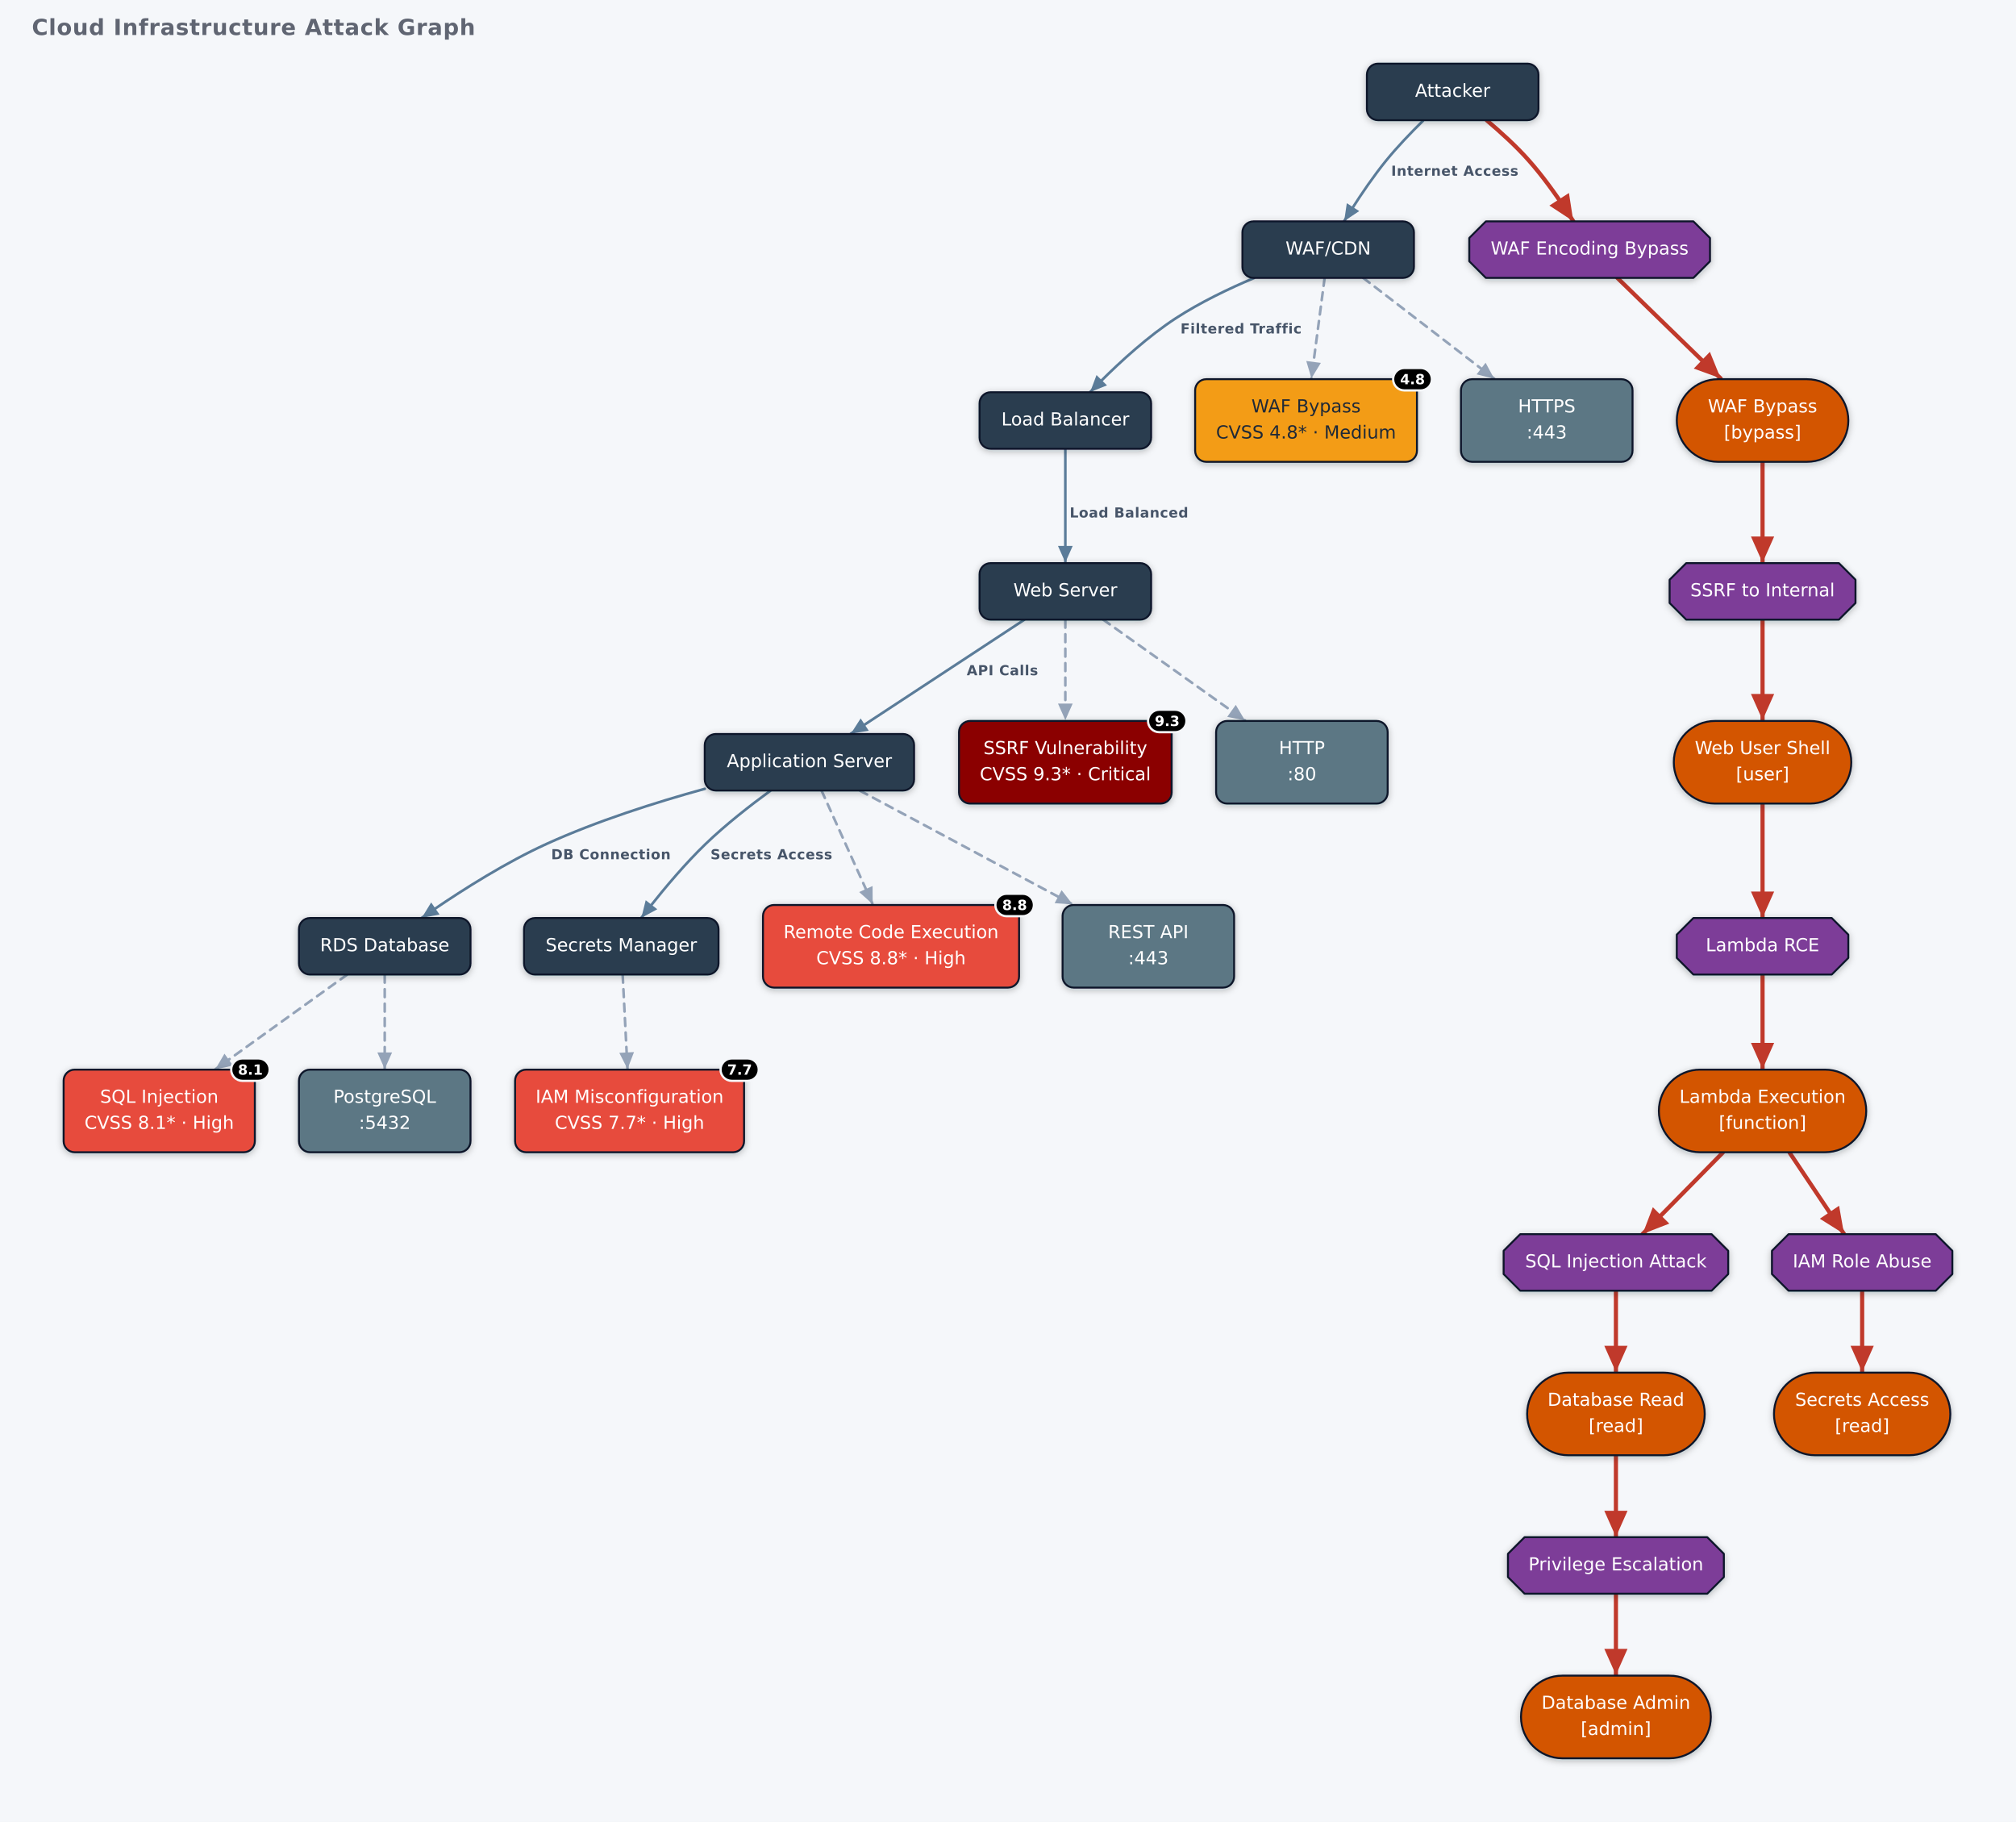
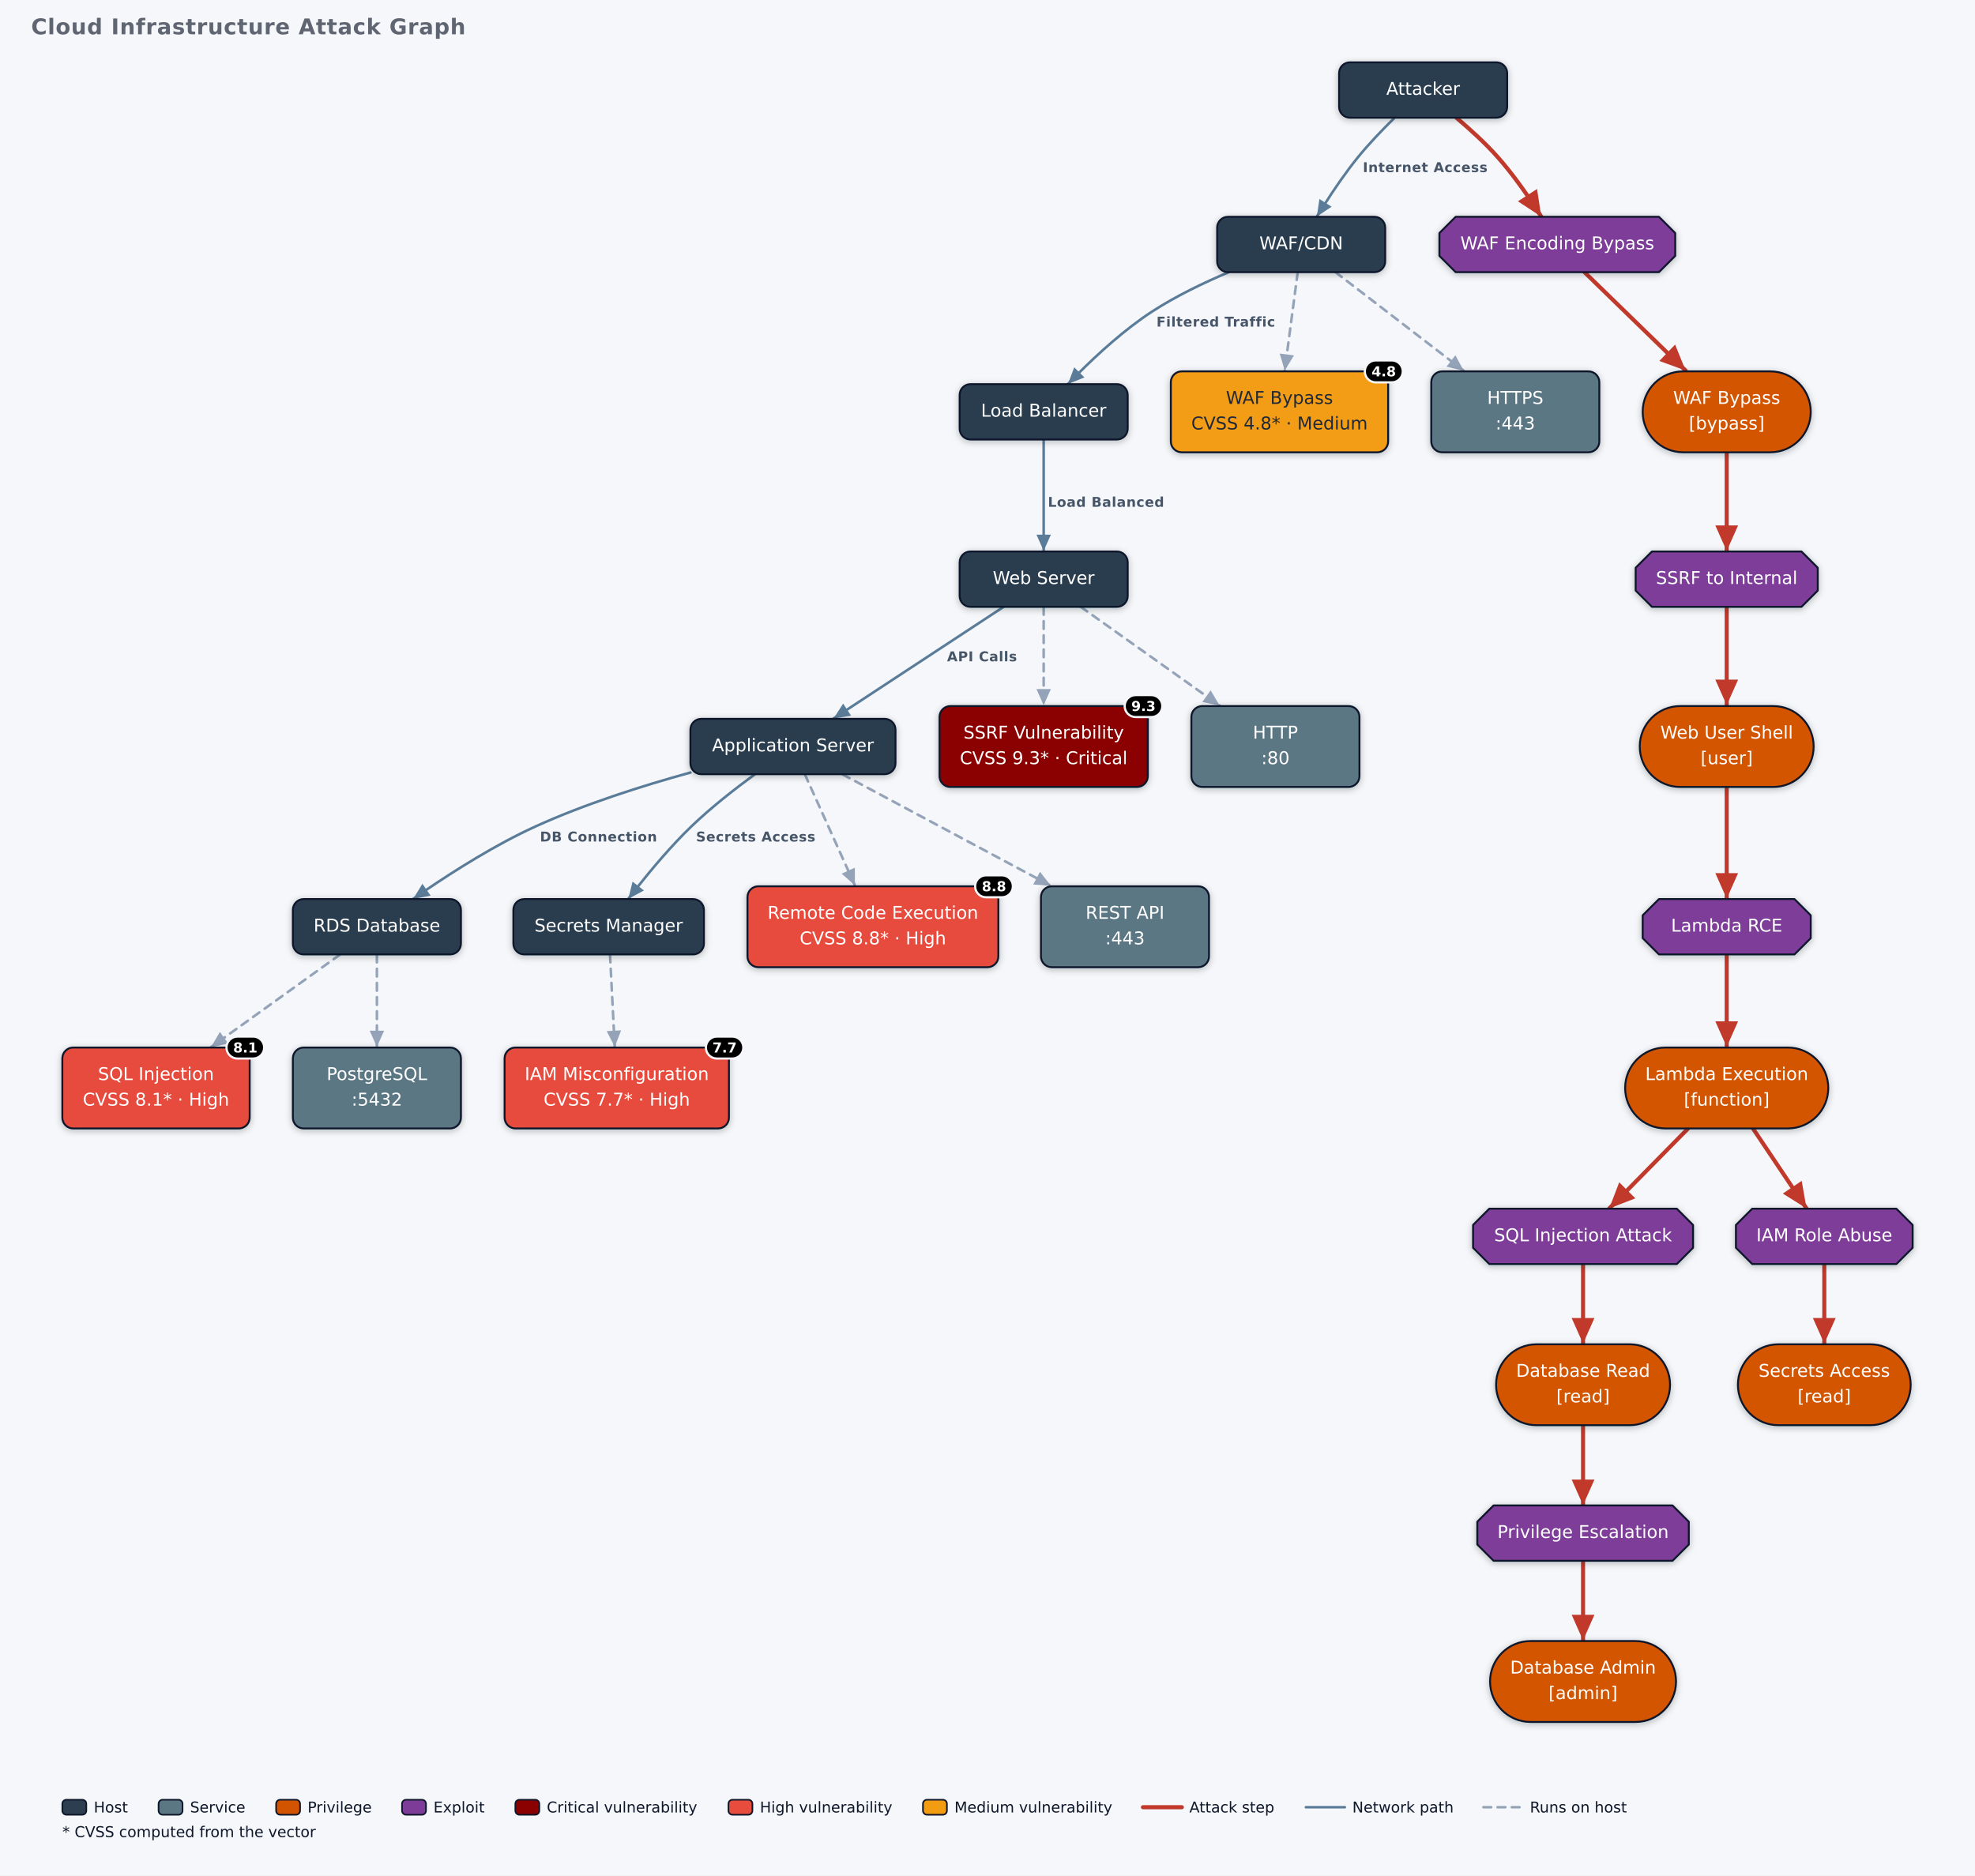
- <svg xmlns="http://www.w3.org/2000/svg" width="1457.32" height="1316.77" viewBox="-46.11 -45.92 1457.32 1316.77" preserveAspectRatio="xMidYMid meet" class="usv-svg usv-attackgraph" data-usv-engine="svg" data-usv-module="attackgraph" data-usv-theme="sv_security">
+ <svg xmlns="http://www.w3.org/2000/svg" width="1457.32" height="1383.97" viewBox="-46.11 -45.92 1457.32 1383.97" preserveAspectRatio="xMidYMid meet" class="usv-svg usv-attackgraph" data-usv-engine="svg" data-usv-module="attackgraph" data-usv-theme="sv_security">
  <defs>
    <filter id="usv-shadow-0" x="-20%" y="-20%" width="140%" height="140%">
      <feDropShadow dx="0" dy="1.2" stdDeviation="2.4" flood-color="#0f172a" flood-opacity="0.28" />
    </filter>
    <marker id="usv-arrow-1" viewBox="0 0 10 10" refX="9" refY="5" markerWidth="7" markerHeight="7" orient="auto-start-reverse">
      <path d="M 0 1 L 9 5 L 0 9 z" fill="#5b7c99" />
    </marker>
    <marker id="usv-arrow-2" viewBox="0 0 10 10" refX="9" refY="5" markerWidth="7" markerHeight="7" orient="auto-start-reverse">
      <path d="M 0 1 L 9 5 L 0 9 z" fill="#c0392b" />
    </marker>
    <marker id="usv-arrow-3" viewBox="0 0 10 10" refX="9" refY="5" markerWidth="7" markerHeight="7" orient="auto-start-reverse">
      <path d="M 0 1 L 9 5 L 0 9 z" fill="#94a3b8" />
    </marker>
  </defs>
  <style type="text/css">
.usv-attackgraph text { font-family: DejaVu Sans; }
.usv-attackgraph .usv-node:hover rect, .usv-attackgraph .usv-node:hover polygon { stroke-width: 2.6; }
</style>
-   <rect x="-46.11" y="-45.92" width="1457.32" height="1316.77" rx="0" fill="#f5f7fa" stroke="none" stroke-width="0" />
+   <rect x="-46.11" y="-45.92" width="1457.32" height="1383.97" rx="0" fill="#f5f7fa" stroke="none" stroke-width="0" />
  <g class="usv-edge usv-edge--network" data-from="attacker" data-to="waf">
    <path d="M 982.51 41.4 C 973.87 49.9 964.07 60.1 956 70 C 947.06 81 938.23 93.9 931 105.3 L 925.56 113.9" fill="none" stroke="#5b7c99" stroke-width="1.9" stroke-linecap="round" marker-end="url(#usv-arrow-1)" />
  </g>
  <g class="usv-edge usv-edge--network" data-from="waf" data-to="loadbalancer">
    <path d="M 860.44 155 C 841.89 162.8 821.4 172.7 804 184 C 784.01 197 764.18 215.1 749.27 229.96 L 741.94 237.42" fill="none" stroke="#5b7c99" stroke-width="1.9" stroke-linecap="round" marker-end="url(#usv-arrow-1)" />
  </g>
  <g class="usv-edge usv-edge--network" data-from="loadbalancer" data-to="webserver">
    <path d="M 724 278.52 C 724 297.98 724 328.12 724 350.6 L 724 360.62" fill="none" stroke="#5b7c99" stroke-width="1.9" stroke-linecap="round" marker-end="url(#usv-arrow-1)" />
  </g>
  <g class="usv-edge usv-edge--network" data-from="webserver" data-to="appserver">
    <path d="M 694.28 402.02 C 662.54 422.86 612.15 455.96 577.43 478.76 L 568.96 484.33" fill="none" stroke="#5b7c99" stroke-width="1.9" stroke-linecap="round" marker-end="url(#usv-arrow-1)" />
  </g>
  <g class="usv-edge usv-edge--network" data-from="appserver" data-to="database">
    <path d="M 463.35 524.2 C 427.84 533.97 385.41 547.43 349 564 C 320.02 577.19 289.57 596.38 267 611.77 L 258.75 617.47" fill="none" stroke="#5b7c99" stroke-width="1.9" stroke-linecap="round" marker-end="url(#usv-arrow-1)" />
  </g>
  <g class="usv-edge usv-edge--network" data-from="appserver" data-to="secrets">
    <path d="M 510.76 525.59 C 496.18 536.25 478.47 550.07 464 564 C 449.48 577.98 434.94 595.22 423.7 609.44 L 417.49 617.41" fill="none" stroke="#5b7c99" stroke-width="1.9" stroke-linecap="round" marker-end="url(#usv-arrow-1)" />
  </g>
  <g class="usv-edge usv-edge--exploit" data-from="attacker" data-to="exploit_waf_bypass">
    <path d="M 1028.7 41.1 C 1038.6 49.5 1049.9 59.7 1059 70 C 1068.7 80.9 1078.2 94.1 1085.8 105.6 L 1091.2 114" fill="none" stroke="#c0392b" stroke-width="3" stroke-linecap="round" marker-end="url(#usv-arrow-2)" />
  </g>
  <g class="usv-edge usv-edge--exploit" data-from="exploit_waf_bypass" data-to="priv_waf_access">
    <path d="M 1123.1 155 C 1141.2 172.6 1168.3 199 1190.4 220.5 L 1197.7 227.54" fill="none" stroke="#c0392b" stroke-width="3" stroke-linecap="round" marker-end="url(#usv-arrow-2)" />
  </g>
  <g class="usv-edge usv-edge--exploit" data-from="priv_waf_access" data-to="exploit_ssrf">
    <path d="M 1228 288.1 C 1228 306.97 1228 331.49 1228 350.53 L 1228 360.74" fill="none" stroke="#c0392b" stroke-width="3" stroke-linecap="round" marker-end="url(#usv-arrow-2)" />
  </g>
  <g class="usv-edge usv-edge--exploit" data-from="exploit_ssrf" data-to="priv_web_user">
    <path d="M 1228 402.02 C 1228 418.78 1228 443.46 1228 464.34 L 1228 474.54" fill="none" stroke="#c0392b" stroke-width="3" stroke-linecap="round" marker-end="url(#usv-arrow-2)" />
  </g>
  <g class="usv-edge usv-edge--exploit" data-from="priv_web_user" data-to="exploit_rce">
    <path d="M 1228 535.07 C 1228 556.48 1228 585.5 1228 607.1 L 1228 617.34" fill="none" stroke="#c0392b" stroke-width="3" stroke-linecap="round" marker-end="url(#usv-arrow-2)" />
  </g>
  <g class="usv-edge usv-edge--exploit" data-from="exploit_rce" data-to="priv_app_exec">
    <path d="M 1228 658.58 C 1228 674.35 1228 697.03 1228 716.54 L 1228 726.69" fill="none" stroke="#c0392b" stroke-width="3" stroke-linecap="round" marker-end="url(#usv-arrow-2)" />
  </g>
  <g class="usv-edge usv-edge--exploit" data-from="priv_app_exec" data-to="exploit_sqli">
    <path d="M 1199.3 787.09 C 1183.5 803.12 1164 822.89 1148.6 838.57 L 1141.3 845.9" fill="none" stroke="#c0392b" stroke-width="3" stroke-linecap="round" marker-end="url(#usv-arrow-2)" />
  </g>
  <g class="usv-edge usv-edge--exploit" data-from="exploit_sqli" data-to="priv_db_read">
    <path d="M 1122 887.22 C 1122 900.64 1122 918.88 1122 935.25 L 1122 945.67" fill="none" stroke="#c0392b" stroke-width="3" stroke-linecap="round" marker-end="url(#usv-arrow-2)" />
  </g>
  <g class="usv-edge usv-edge--exploit" data-from="priv_app_exec" data-to="exploit_secrets">
    <path d="M 1247.5 787.09 C 1257.9 802.68 1270.7 821.81 1281.1 837.27 L 1286.9 845.9" fill="none" stroke="#c0392b" stroke-width="3" stroke-linecap="round" marker-end="url(#usv-arrow-2)" />
  </g>
  <g class="usv-edge usv-edge--exploit" data-from="exploit_secrets" data-to="priv_secrets_read">
    <path d="M 1300 887.22 C 1300 900.64 1300 918.88 1300 935.25 L 1300 945.67" fill="none" stroke="#c0392b" stroke-width="3" stroke-linecap="round" marker-end="url(#usv-arrow-2)" />
  </g>
  <g class="usv-edge usv-edge--exploit" data-from="priv_db_read" data-to="exploit_db_admin">
    <path d="M 1122 1006.09 C 1122 1021.1 1122 1039.39 1122 1054.53 L 1122 1064.9" fill="none" stroke="#c0392b" stroke-width="3" stroke-linecap="round" marker-end="url(#usv-arrow-2)" />
  </g>
  <g class="usv-edge usv-edge--exploit" data-from="exploit_db_admin" data-to="priv_db_admin">
    <path d="M 1122 1106.22 C 1122 1119.64 1122 1137.88 1122 1154.25 L 1122 1164.67" fill="none" stroke="#c0392b" stroke-width="3" stroke-linecap="round" marker-end="url(#usv-arrow-2)" />
  </g>
  <g class="usv-edge usv-edge--structural" data-from="waf" data-to="vuln_waf_bypass">
    <path d="M 911.43 155 C 909.21 171.9 905.94 196.7 903.18 217.6 L 901.88 227.54" fill="none" stroke="#94a3b8" stroke-width="1.9" stroke-linecap="round" stroke-dasharray="5.7 4.75" marker-end="url(#usv-arrow-3)" />
  </g>
  <g class="usv-edge usv-edge--structural" data-from="webserver" data-to="vuln_web_ssrf">
    <path d="M 724 402.02 C 724 418.78 724 443.46 724 464.34 L 724 474.54" fill="none" stroke="#94a3b8" stroke-width="1.9" stroke-linecap="round" stroke-dasharray="5.7 4.75" marker-end="url(#usv-arrow-3)" />
  </g>
  <g class="usv-edge usv-edge--structural" data-from="appserver" data-to="vuln_app_rce">
    <path d="M 547.83 525.61 C 556.46 544.77 569.83 574.45 580.59 598.35 L 584.73 607.53" fill="none" stroke="#94a3b8" stroke-width="1.9" stroke-linecap="round" stroke-dasharray="5.7 4.75" marker-end="url(#usv-arrow-3)" />
  </g>
  <g class="usv-edge usv-edge--structural" data-from="database" data-to="vuln_db_sqli">
    <path d="M 204.72 658.58 C 181.04 675.58 146.2 700.59 117.75 721.01 L 109.52 726.91" fill="none" stroke="#94a3b8" stroke-width="1.9" stroke-linecap="round" stroke-dasharray="5.7 4.75" marker-end="url(#usv-arrow-3)" />
  </g>
  <g class="usv-edge usv-edge--structural" data-from="secrets" data-to="vuln_secrets_iam">
    <path d="M 404 658.58 C 404.81 674.35 405.98 697.03 406.98 716.54 L 407.5 726.69" fill="none" stroke="#94a3b8" stroke-width="1.9" stroke-linecap="round" stroke-dasharray="5.7 4.75" marker-end="url(#usv-arrow-3)" />
  </g>
  <g class="usv-edge usv-edge--structural" data-from="waf" data-to="svc_https">
    <path d="M 939.39 155 C 962.65 172.9 997.65 199.8 1025.9 221.5 L 1034 227.78" fill="none" stroke="#94a3b8" stroke-width="1.9" stroke-linecap="round" stroke-dasharray="5.7 4.75" marker-end="url(#usv-arrow-3)" />
  </g>
  <g class="usv-edge usv-edge--structural" data-from="webserver" data-to="svc_http">
    <path d="M 751.47 402.02 C 776.76 419.99 814.86 447.06 845.46 468.8 L 853.87 474.78" fill="none" stroke="#94a3b8" stroke-width="1.9" stroke-linecap="round" stroke-dasharray="5.7 4.75" marker-end="url(#usv-arrow-3)" />
  </g>
  <g class="usv-edge usv-edge--structural" data-from="appserver" data-to="svc_api">
    <path d="M 575.68 525.61 C 613.85 546.02 674.36 578.38 720.35 602.97 L 729.34 607.78" fill="none" stroke="#94a3b8" stroke-width="1.9" stroke-linecap="round" stroke-dasharray="5.7 4.75" marker-end="url(#usv-arrow-3)" />
  </g>
  <g class="usv-edge usv-edge--structural" data-from="database" data-to="svc_postgres">
    <path d="M 232 658.58 C 232 674.35 232 697.03 232 716.54 L 232 726.69" fill="none" stroke="#94a3b8" stroke-width="1.9" stroke-linecap="round" stroke-dasharray="5.7 4.75" marker-end="url(#usv-arrow-3)" />
  </g>
  <g class="usv-node usv-node--host" data-kind="host" data-label="Attacker" data-node-id="attacker">
    <rect x="942" y="0.08" width="124" height="40.85" rx="8" fill="#2c3e50" stroke="#0f172a" stroke-width="1.4" filter="url(#usv-shadow-0)" />
    <text x="1004" y="24.08" text-anchor="middle" font-size="13" fill="#ffffff">Attacker</text>
  </g>
  <g class="usv-node usv-node--host" data-kind="host" data-label="WAF/CDN" data-node-id="waf">
    <rect x="852" y="114.08" width="124" height="40.85" rx="8" fill="#2c3e50" stroke="#0f172a" stroke-width="1.4" filter="url(#usv-shadow-0)" />
    <text x="914" y="138.07" text-anchor="middle" font-size="13" fill="#ffffff">WAF/CDN</text>
  </g>
  <g class="usv-node usv-node--host" data-kind="host" data-label="Load Balancer" data-node-id="loadbalancer">
    <rect x="662" y="237.57" width="124" height="40.85" rx="8" fill="#2c3e50" stroke="#0f172a" stroke-width="1.4" filter="url(#usv-shadow-0)" />
    <text x="724" y="261.57" text-anchor="middle" font-size="13" fill="#ffffff">Load Balancer</text>
  </g>
  <g class="usv-node usv-node--host" data-kind="host" data-label="Web Server" data-node-id="webserver">
    <rect x="662" y="361.07" width="124" height="40.85" rx="8" fill="#2c3e50" stroke="#0f172a" stroke-width="1.4" filter="url(#usv-shadow-0)" />
    <text x="724" y="385.07" text-anchor="middle" font-size="13" fill="#ffffff">Web Server</text>
  </g>
  <g class="usv-node usv-node--host" data-kind="host" data-label="Application Server" data-node-id="appserver">
    <rect x="463.35" y="484.57" width="151.3" height="40.85" rx="8" fill="#2c3e50" stroke="#0f172a" stroke-width="1.4" filter="url(#usv-shadow-0)" />
    <text x="539" y="508.57" text-anchor="middle" font-size="13" fill="#ffffff">Application Server</text>
  </g>
  <g class="usv-node usv-node--host" data-kind="host" data-label="RDS Database" data-node-id="database">
    <rect x="170" y="617.58" width="124" height="40.85" rx="8" fill="#2c3e50" stroke="#0f172a" stroke-width="1.4" filter="url(#usv-shadow-0)" />
    <text x="232" y="641.58" text-anchor="middle" font-size="13" fill="#ffffff">RDS Database</text>
  </g>
  <g class="usv-node usv-node--host" data-kind="host" data-label="Secrets Manager" data-node-id="secrets">
    <rect x="332.71" y="617.58" width="140.58" height="40.85" rx="8" fill="#2c3e50" stroke="#0f172a" stroke-width="1.4" filter="url(#usv-shadow-0)" />
    <text x="403" y="641.58" text-anchor="middle" font-size="13" fill="#ffffff">Secrets Manager</text>
  </g>
  <g class="usv-node usv-node--vulnerability usv-sev--medium" data-cvss="4.8" data-kind="vulnerability" data-label="WAF Bypass" data-node-id="vuln_waf_bypass" data-severity="medium">
    <rect x="817.84" y="228.15" width="160.33" height="59.7" rx="8" fill="#f39c12" stroke="#0f172a" stroke-width="1.4" filter="url(#usv-shadow-0)" />
    <text x="898" y="252.15" text-anchor="middle" font-size="13" fill="#1f2937">WAF Bypass</text>
    <text x="898" y="271" text-anchor="middle" font-size="13" fill="#1f2937">CVSS 4.8* · Medium</text>
  </g>
  <g class="usv-node usv-node--vulnerability usv-sev--critical" data-cvss="9.3" data-kind="vulnerability" data-label="SSRF Vulnerability" data-node-id="vuln_web_ssrf" data-severity="critical">
    <rect x="647.15" y="475.15" width="153.7" height="59.7" rx="8" fill="#8b0000" stroke="#0f172a" stroke-width="1.4" filter="url(#usv-shadow-0)" />
    <text x="724" y="499.15" text-anchor="middle" font-size="13" fill="#ffffff">SSRF Vulnerability</text>
    <text x="724" y="518" text-anchor="middle" font-size="13" fill="#ffffff">CVSS 9.3* · Critical</text>
  </g>
  <g class="usv-node usv-node--vulnerability usv-sev--high" data-cvss="8.8" data-kind="vulnerability" data-label="Remote Code Execution" data-node-id="vuln_app_rce" data-severity="high">
    <rect x="505.44" y="608.15" width="185.11" height="59.7" rx="8" fill="#e74c3c" stroke="#0f172a" stroke-width="1.4" filter="url(#usv-shadow-0)" />
    <text x="598" y="632.15" text-anchor="middle" font-size="13" fill="#ffffff">Remote Code Execution</text>
    <text x="598" y="651" text-anchor="middle" font-size="13" fill="#ffffff">CVSS 8.8* · High</text>
  </g>
  <g class="usv-node usv-node--vulnerability usv-sev--high" data-cvss="8.1" data-kind="vulnerability" data-label="SQL Injection" data-node-id="vuln_db_sqli" data-severity="high">
    <rect x="-0.11" y="727.15" width="138.22" height="59.7" rx="8" fill="#e74c3c" stroke="#0f172a" stroke-width="1.4" filter="url(#usv-shadow-0)" />
    <text x="69" y="751.15" text-anchor="middle" font-size="13" fill="#ffffff">SQL Injection</text>
    <text x="69" y="770" text-anchor="middle" font-size="13" fill="#ffffff">CVSS 8.1* · High</text>
  </g>
  <g class="usv-node usv-node--vulnerability usv-sev--high" data-cvss="7.7" data-kind="vulnerability" data-label="IAM Misconfiguration" data-node-id="vuln_secrets_iam" data-severity="high">
    <rect x="326.23" y="727.15" width="165.53" height="59.7" rx="8" fill="#e74c3c" stroke="#0f172a" stroke-width="1.4" filter="url(#usv-shadow-0)" />
    <text x="409" y="751.15" text-anchor="middle" font-size="13" fill="#ffffff">IAM Misconfiguration</text>
    <text x="409" y="770" text-anchor="middle" font-size="13" fill="#ffffff">CVSS 7.7* · High</text>
  </g>
  <g class="usv-node usv-node--privilege" data-kind="privilege" data-label="WAF Bypass" data-node-id="priv_waf_access">
    <rect x="1166" y="228.15" width="124" height="59.7" rx="29.85" fill="#d35400" stroke="#0f172a" stroke-width="1.4" filter="url(#usv-shadow-0)" />
    <text x="1228" y="252.15" text-anchor="middle" font-size="13" fill="#ffffff">WAF Bypass</text>
    <text x="1228" y="271" text-anchor="middle" font-size="13" fill="#ffffff">[bypass]</text>
  </g>
  <g class="usv-node usv-node--privilege" data-kind="privilege" data-label="Web User Shell" data-node-id="priv_web_user">
    <rect x="1163.85" y="475.15" width="128.3" height="59.7" rx="29.85" fill="#d35400" stroke="#0f172a" stroke-width="1.4" filter="url(#usv-shadow-0)" />
    <text x="1228" y="499.15" text-anchor="middle" font-size="13" fill="#ffffff">Web User Shell</text>
    <text x="1228" y="518" text-anchor="middle" font-size="13" fill="#ffffff">[user]</text>
  </g>
  <g class="usv-node usv-node--privilege" data-kind="privilege" data-label="Lambda Execution" data-node-id="priv_app_exec">
    <rect x="1153.06" y="727.15" width="149.88" height="59.7" rx="29.85" fill="#d35400" stroke="#0f172a" stroke-width="1.4" filter="url(#usv-shadow-0)" />
    <text x="1228" y="751.15" text-anchor="middle" font-size="13" fill="#ffffff">Lambda Execution</text>
    <text x="1228" y="770" text-anchor="middle" font-size="13" fill="#ffffff">[function]</text>
  </g>
  <g class="usv-node usv-node--privilege" data-kind="privilege" data-label="Database Read" data-node-id="priv_db_read">
    <rect x="1057.82" y="946.15" width="128.37" height="59.7" rx="29.85" fill="#d35400" stroke="#0f172a" stroke-width="1.4" filter="url(#usv-shadow-0)" />
    <text x="1122" y="970.15" text-anchor="middle" font-size="13" fill="#ffffff">Database Read</text>
    <text x="1122" y="989" text-anchor="middle" font-size="13" fill="#ffffff">[read]</text>
  </g>
  <g class="usv-node usv-node--privilege" data-kind="privilege" data-label="Database Admin" data-node-id="priv_db_admin">
    <rect x="1053.39" y="1165.15" width="137.21" height="59.7" rx="29.85" fill="#d35400" stroke="#0f172a" stroke-width="1.4" filter="url(#usv-shadow-0)" />
    <text x="1122" y="1189.15" text-anchor="middle" font-size="13" fill="#ffffff">Database Admin</text>
    <text x="1122" y="1208" text-anchor="middle" font-size="13" fill="#ffffff">[admin]</text>
  </g>
  <g class="usv-node usv-node--privilege" data-kind="privilege" data-label="Secrets Access" data-node-id="priv_secrets_read">
    <rect x="1236.27" y="946.15" width="127.46" height="59.7" rx="29.85" fill="#d35400" stroke="#0f172a" stroke-width="1.4" filter="url(#usv-shadow-0)" />
    <text x="1300" y="970.15" text-anchor="middle" font-size="13" fill="#ffffff">Secrets Access</text>
    <text x="1300" y="989" text-anchor="middle" font-size="13" fill="#ffffff">[read]</text>
  </g>
  <g class="usv-node usv-node--service" data-kind="service" data-label="HTTPS" data-node-id="svc_https">
    <rect x="1010" y="228.15" width="124" height="59.7" rx="8" fill="#5c7784" stroke="#0f172a" stroke-width="1.4" filter="url(#usv-shadow-0)" />
    <text x="1072" y="252.15" text-anchor="middle" font-size="13" fill="#ffffff">HTTPS</text>
    <text x="1072" y="271" text-anchor="middle" font-size="13" fill="#ffffff">:443</text>
  </g>
  <g class="usv-node usv-node--service" data-kind="service" data-label="HTTP" data-node-id="svc_http">
    <rect x="833" y="475.15" width="124" height="59.7" rx="8" fill="#5c7784" stroke="#0f172a" stroke-width="1.4" filter="url(#usv-shadow-0)" />
    <text x="895" y="499.15" text-anchor="middle" font-size="13" fill="#ffffff">HTTP</text>
    <text x="895" y="518" text-anchor="middle" font-size="13" fill="#ffffff">:80</text>
  </g>
  <g class="usv-node usv-node--service" data-kind="service" data-label="REST API" data-node-id="svc_api">
    <rect x="722" y="608.15" width="124" height="59.7" rx="8" fill="#5c7784" stroke="#0f172a" stroke-width="1.4" filter="url(#usv-shadow-0)" />
    <text x="784" y="632.15" text-anchor="middle" font-size="13" fill="#ffffff">REST API</text>
    <text x="784" y="651" text-anchor="middle" font-size="13" fill="#ffffff">:443</text>
  </g>
  <g class="usv-node usv-node--service" data-kind="service" data-label="PostgreSQL" data-node-id="svc_postgres">
    <rect x="170" y="727.15" width="124" height="59.7" rx="8" fill="#5c7784" stroke="#0f172a" stroke-width="1.4" filter="url(#usv-shadow-0)" />
    <text x="232" y="751.15" text-anchor="middle" font-size="13" fill="#ffffff">PostgreSQL</text>
    <text x="232" y="770" text-anchor="middle" font-size="13" fill="#ffffff">:5432</text>
  </g>
  <g class="usv-node usv-node--exploit" data-kind="exploit" data-label="WAF Encoding Bypass" data-node-id="exploit_waf_bypass">
    <polygon points="1028,114.08 1178,114.08 1190,126.08 1190,142.93 1178,154.93 1028,154.93 1016,142.93 1016,126.08" fill="#7d3c98" stroke="#0f172a" stroke-width="1.4" stroke-linejoin="round" filter="url(#usv-shadow-0)" />
    <text x="1103" y="138.07" text-anchor="middle" font-size="13" fill="#ffffff">WAF Encoding Bypass</text>
  </g>
  <g class="usv-node usv-node--exploit" data-kind="exploit" data-label="SSRF to Internal" data-node-id="exploit_ssrf">
    <polygon points="1172.82,361.07 1283.18,361.07 1295.18,373.07 1295.18,389.92 1283.18,401.92 1172.82,401.92 1160.82,389.92 1160.82,373.07" fill="#7d3c98" stroke="#0f172a" stroke-width="1.4" stroke-linejoin="round" filter="url(#usv-shadow-0)" />
    <text x="1228" y="385.07" text-anchor="middle" font-size="13" fill="#ffffff">SSRF to Internal</text>
  </g>
  <g class="usv-node usv-node--exploit" data-kind="exploit" data-label="Lambda RCE" data-node-id="exploit_rce">
    <polygon points="1178,617.58 1278,617.58 1290,629.58 1290,646.43 1278,658.43 1178,658.43 1166,646.43 1166,629.58" fill="#7d3c98" stroke="#0f172a" stroke-width="1.4" stroke-linejoin="round" filter="url(#usv-shadow-0)" />
    <text x="1228" y="641.58" text-anchor="middle" font-size="13" fill="#ffffff">Lambda RCE</text>
  </g>
  <g class="usv-node usv-node--exploit" data-kind="exploit" data-label="SQL Injection Attack" data-node-id="exploit_sqli">
    <polygon points="1052.83,846.08 1191.17,846.08 1203.17,858.08 1203.17,874.93 1191.17,886.93 1052.83,886.93 1040.83,874.93 1040.83,858.08" fill="#7d3c98" stroke="#0f172a" stroke-width="1.4" stroke-linejoin="round" filter="url(#usv-shadow-0)" />
    <text x="1122" y="870.08" text-anchor="middle" font-size="13" fill="#ffffff">SQL Injection Attack</text>
  </g>
  <g class="usv-node usv-node--exploit" data-kind="exploit" data-label="IAM Role Abuse" data-node-id="exploit_secrets">
    <polygon points="1246.8,846.08 1353.2,846.08 1365.2,858.08 1365.2,874.93 1353.2,886.93 1246.8,886.93 1234.8,874.93 1234.8,858.08" fill="#7d3c98" stroke="#0f172a" stroke-width="1.4" stroke-linejoin="round" filter="url(#usv-shadow-0)" />
    <text x="1300" y="870.08" text-anchor="middle" font-size="13" fill="#ffffff">IAM Role Abuse</text>
  </g>
  <g class="usv-node usv-node--exploit" data-kind="exploit" data-label="Privilege Escalation" data-node-id="exploit_db_admin">
    <polygon points="1055.97,1065.08 1188.03,1065.08 1200.03,1077.08 1200.03,1093.92 1188.03,1105.92 1055.97,1105.92 1043.97,1093.92 1043.97,1077.08" fill="#7d3c98" stroke="#0f172a" stroke-width="1.4" stroke-linejoin="round" filter="url(#usv-shadow-0)" />
    <text x="1122" y="1089.08" text-anchor="middle" font-size="13" fill="#ffffff">Privilege Escalation</text>
  </g>
  <g class="usv-badge usv-badge--cvss" data-value="4.8">
    <rect x="960.95" y="220.04" width="28.03" height="16.22" rx="8.11" fill="#000000" stroke="#f5f7fa" stroke-width="1.62" />
    <text x="974.96" y="231.8" text-anchor="middle" font-size="10.14" font-weight="bold" fill="#ffffff">4.8</text>
  </g>
  <g class="usv-badge usv-badge--cvss" data-value="9.3">
    <rect x="783.76" y="467.04" width="27.79" height="16.22" rx="8.11" fill="#000000" stroke="#f5f7fa" stroke-width="1.62" />
    <text x="797.65" y="478.8" text-anchor="middle" font-size="10.14" font-weight="bold" fill="#ffffff">9.3</text>
  </g>
  <g class="usv-badge usv-badge--cvss" data-value="8.8">
    <rect x="673.42" y="600.04" width="27.87" height="16.22" rx="8.11" fill="#000000" stroke="#f5f7fa" stroke-width="1.62" />
    <text x="687.36" y="611.8" text-anchor="middle" font-size="10.14" font-weight="bold" fill="#ffffff">8.8</text>
  </g>
  <g class="usv-badge usv-badge--cvss" data-value="8.1">
    <rect x="121.01" y="719.04" width="27.8" height="16.22" rx="8.11" fill="#000000" stroke="#f5f7fa" stroke-width="1.62" />
    <text x="134.91" y="730.8" text-anchor="middle" font-size="10.14" font-weight="bold" fill="#ffffff">8.1</text>
  </g>
  <g class="usv-badge usv-badge--cvss" data-value="7.7">
    <rect x="474.75" y="719.04" width="27.63" height="16.22" rx="8.11" fill="#000000" stroke="#f5f7fa" stroke-width="1.62" />
    <text x="488.57" y="730.8" text-anchor="middle" font-size="10.14" font-weight="bold" fill="#ffffff">7.7</text>
  </g>
  <text x="-23.11" y="-20.62" text-anchor="start" font-size="16" font-weight="600" fill="#0f172a" opacity="0.65" letter-spacing="0.4">Cloud Infrastructure Attack Graph</text>
  <g class="usv-edge-label">
    <text x="1005.5" y="81.1" text-anchor="middle" font-size="10" font-weight="600" letter-spacing="0.3" fill="#f5f7fa" stroke="#f5f7fa" stroke-width="3.2" stroke-linejoin="round">Internet Access</text>
    <text x="1005.5" y="81.1" text-anchor="middle" font-size="10" font-weight="600" letter-spacing="0.3" fill="#475569">Internet Access</text>
  </g>
  <g class="usv-edge-label">
    <text x="851" y="195.1" text-anchor="middle" font-size="10" font-weight="600" letter-spacing="0.3" fill="#f5f7fa" stroke="#f5f7fa" stroke-width="3.2" stroke-linejoin="round">Filtered Traffic</text>
    <text x="851" y="195.1" text-anchor="middle" font-size="10" font-weight="600" letter-spacing="0.3" fill="#475569">Filtered Traffic</text>
  </g>
  <g class="usv-edge-label">
    <text x="770" y="328.1" text-anchor="middle" font-size="10" font-weight="600" letter-spacing="0.3" fill="#f5f7fa" stroke="#f5f7fa" stroke-width="3.2" stroke-linejoin="round">Load Balanced</text>
    <text x="770" y="328.1" text-anchor="middle" font-size="10" font-weight="600" letter-spacing="0.3" fill="#475569">Load Balanced</text>
  </g>
  <g class="usv-edge-label">
    <text x="678.5" y="442.1" text-anchor="middle" font-size="10" font-weight="600" letter-spacing="0.3" fill="#f5f7fa" stroke="#f5f7fa" stroke-width="3.2" stroke-linejoin="round">API Calls</text>
    <text x="678.5" y="442.1" text-anchor="middle" font-size="10" font-weight="600" letter-spacing="0.3" fill="#475569">API Calls</text>
  </g>
  <g class="usv-edge-label">
    <text x="395.5" y="575.1" text-anchor="middle" font-size="10" font-weight="600" letter-spacing="0.3" fill="#f5f7fa" stroke="#f5f7fa" stroke-width="3.2" stroke-linejoin="round">DB Connection</text>
    <text x="395.5" y="575.1" text-anchor="middle" font-size="10" font-weight="600" letter-spacing="0.3" fill="#475569">DB Connection</text>
  </g>
  <g class="usv-edge-label">
    <text x="511.5" y="575.1" text-anchor="middle" font-size="10" font-weight="600" letter-spacing="0.3" fill="#f5f7fa" stroke="#f5f7fa" stroke-width="3.2" stroke-linejoin="round">Secrets Access</text>
    <text x="511.5" y="575.1" text-anchor="middle" font-size="10" font-weight="600" letter-spacing="0.3" fill="#475569">Secrets Access</text>
  </g>
+   <g class="usv-legend">
+     <rect x="-0.11" y="1282.26" width="17.68" height="11.05" rx="3" fill="#2c3e50" stroke="#0f172a" stroke-width="1.2" />
+     <text x="23.09" y="1291.65" text-anchor="start" font-size="11.05" fill="#0f172a">Host</text>
+     <rect x="70.9" y="1282.26" width="17.68" height="11.05" rx="3" fill="#5c7784" stroke="#0f172a" stroke-width="1.2" />
+     <text x="94.11" y="1291.65" text-anchor="start" font-size="11.05" fill="#0f172a">Service</text>
+     <rect x="157.63" y="1282.26" width="17.68" height="11.05" rx="3" fill="#d35400" stroke="#0f172a" stroke-width="1.2" />
+     <text x="180.84" y="1291.65" text-anchor="start" font-size="11.05" fill="#0f172a">Privilege</text>
+     <rect x="250.54" y="1282.26" width="17.68" height="11.05" rx="3" fill="#7d3c98" stroke="#0f172a" stroke-width="1.2" />
+     <text x="273.74" y="1291.65" text-anchor="start" font-size="11.05" fill="#0f172a">Exploit</text>
+     <rect x="334.16" y="1282.26" width="17.68" height="11.05" rx="3" fill="#8b0000" stroke="#0f172a" stroke-width="1.2" />
+     <text x="357.37" y="1291.65" text-anchor="start" font-size="11.05" fill="#0f172a">Critical vulnerability</text>
+     <rect x="491.4" y="1282.26" width="17.68" height="11.05" rx="3" fill="#e74c3c" stroke="#0f172a" stroke-width="1.2" />
+     <text x="514.61" y="1291.65" text-anchor="start" font-size="11.05" fill="#0f172a">High vulnerability</text>
+     <rect x="634.93" y="1282.26" width="17.68" height="11.05" rx="3" fill="#f39c12" stroke="#0f172a" stroke-width="1.2" />
+     <text x="658.13" y="1291.65" text-anchor="start" font-size="11.05" fill="#0f172a">Medium vulnerability</text>
+     <path d="M 797.24 1287.78 L 825.97 1287.78" fill="none" stroke="#c0392b" stroke-width="3" stroke-linecap="round" />
+     <text x="831.5" y="1291.65" text-anchor="start" font-size="11.05" fill="#0f172a">Attack step</text>
+     <path d="M 917.5 1287.78 L 946.23 1287.78" fill="none" stroke="#5b7c99" stroke-width="1.9" stroke-linecap="round" />
+     <text x="951.75" y="1291.65" text-anchor="start" font-size="11.05" fill="#0f172a">Network path</text>
+     <path d="M 1048.5 1287.78 L 1077.23 1287.78" fill="none" stroke="#94a3b8" stroke-width="1.9" stroke-linecap="round" stroke-dasharray="5.7 4.75" />
+     <text x="1082.76" y="1291.65" text-anchor="start" font-size="11.05" fill="#0f172a">Runs on host</text>
+   </g>
+   <g class="usv-legend">
+     <text x="-0.11" y="1309.85" text-anchor="start" font-size="11.05" fill="#0f172a">* CVSS computed from the vector</text>
+   </g>
</svg>
